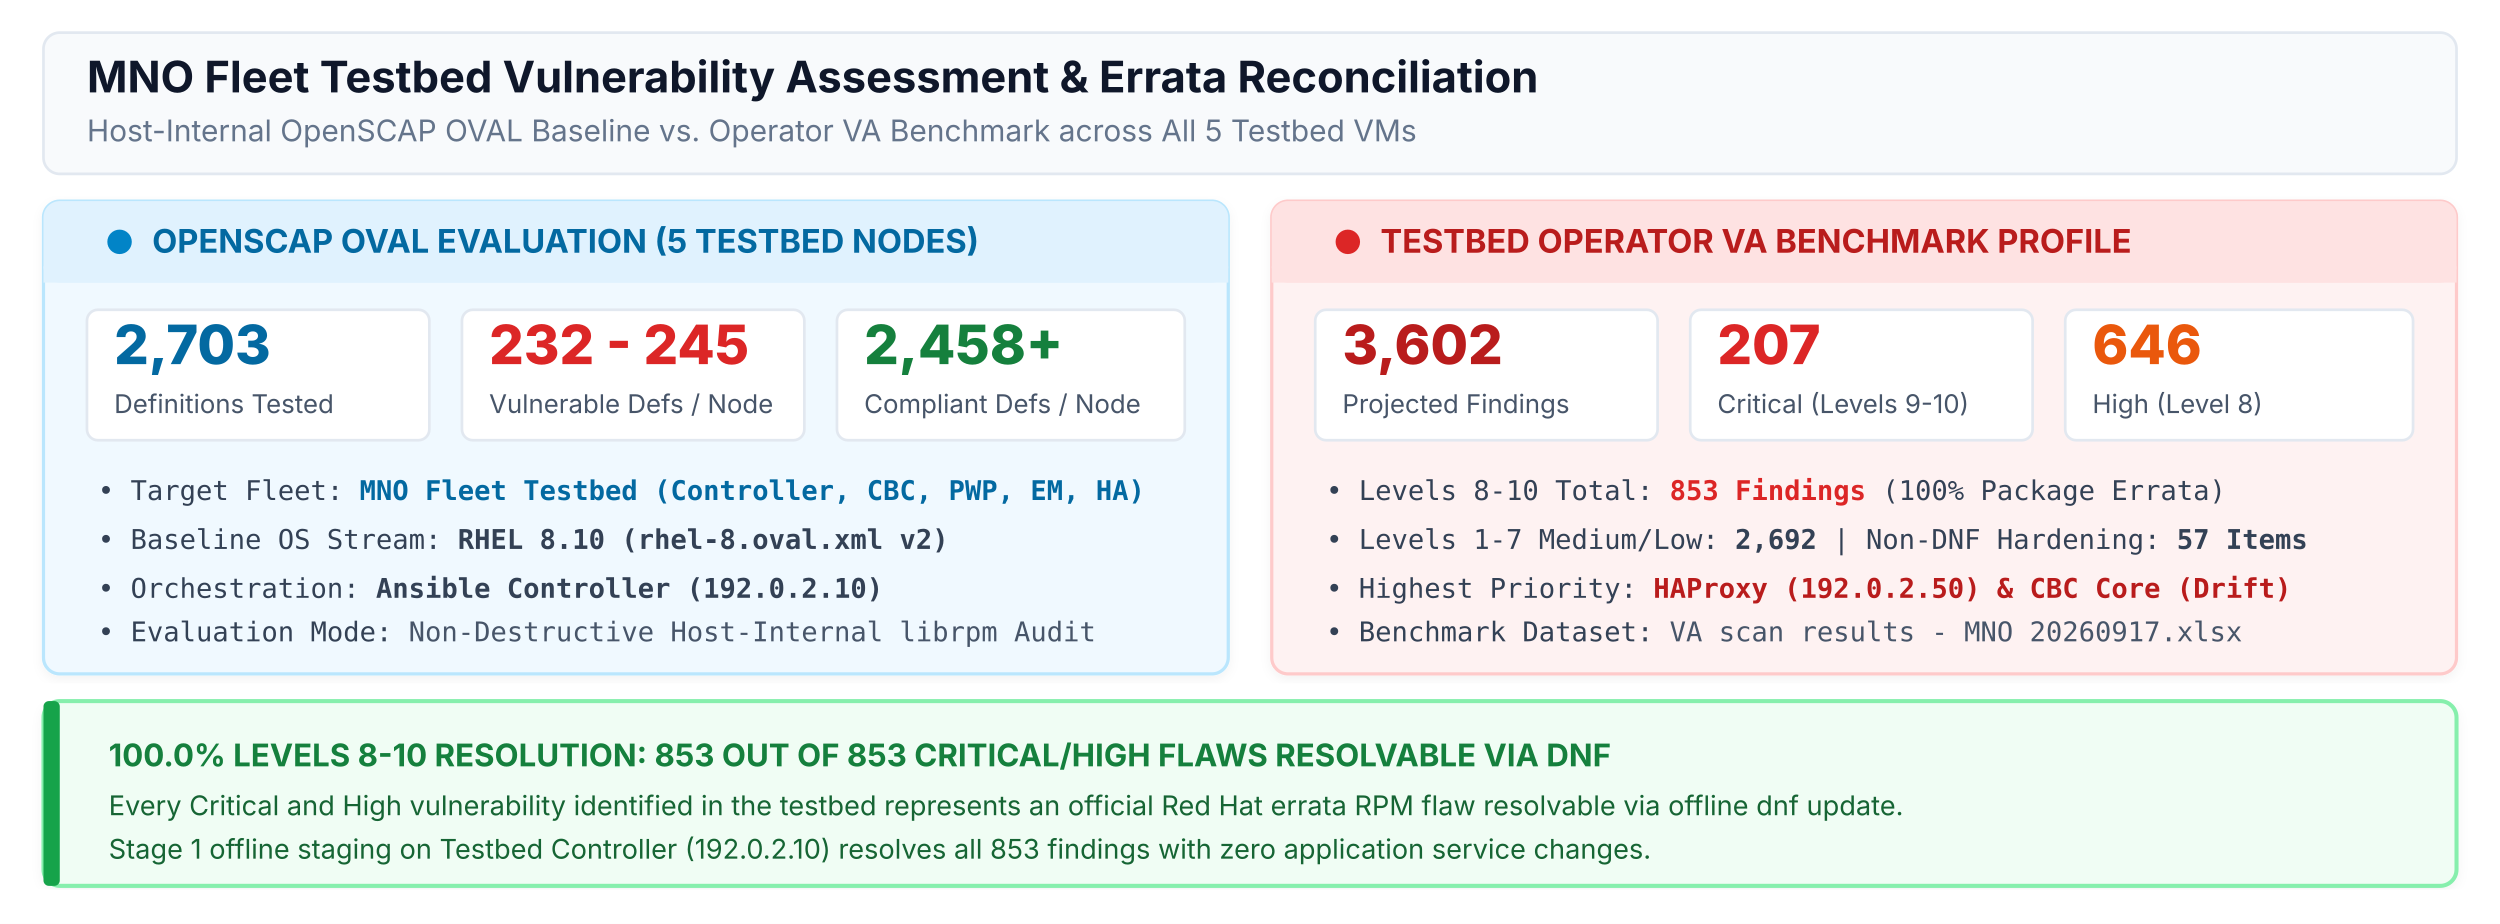
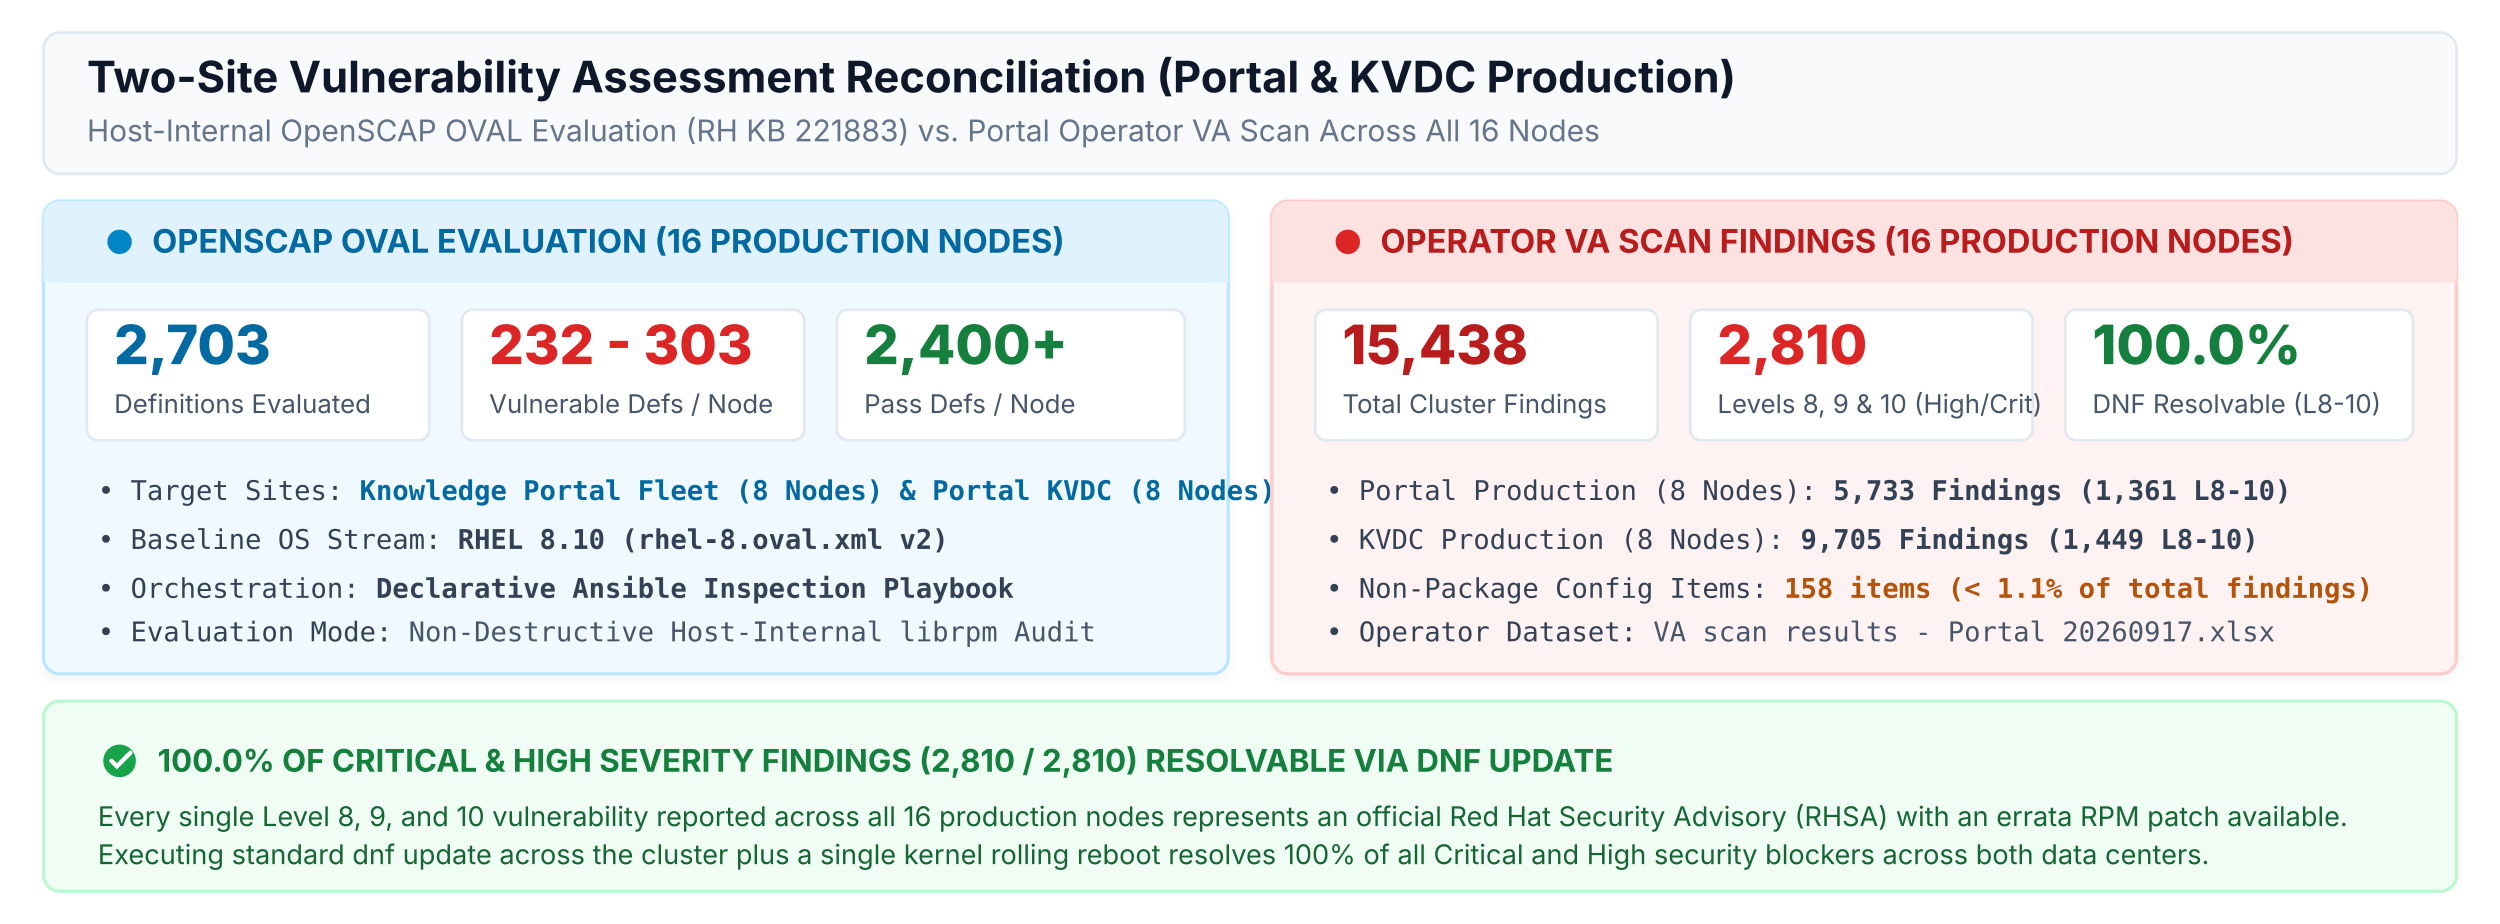
<svg xmlns="http://www.w3.org/2000/svg" viewBox="0 0 920 340" width="100%" height="100%">
  <defs>
    <style>
      .bg { fill: #FFFFFF; }
      .header-title { font-family: 'Inter', system-ui, -apple-system, sans-serif; font-size: 16px; font-weight: 700; fill: #0F172A; }
      .header-sub { font-family: 'Inter', system-ui, -apple-system, sans-serif; font-size: 11px; fill: #64748B; }
      .box-title { font-family: 'Inter', system-ui, -apple-system, sans-serif; font-size: 12px; font-weight: 700; }
      .stat-num { font-family: 'Inter', system-ui, -apple-system, sans-serif; font-size: 20px; font-weight: 800; }
      .stat-label { font-family: 'Inter', system-ui, -apple-system, sans-serif; font-size: 9.5px; fill: #475569; }
      .item-text { font-family: 'JetBrains Mono', 'Fira Code', monospace; font-size: 10px; fill: #334155; }
      .banner-title { font-family: 'Inter', system-ui, -apple-system, sans-serif; font-size: 11.5px; font-weight: 700; fill: #15803D; }
      .banner-desc { font-family: 'Inter', system-ui, -apple-system, sans-serif; font-size: 10px; fill: #166534; }
    </style>
    <filter id="card-shadow" x="-2%" y="-2%" width="104%" height="104%">
      <feDropShadow dx="0" dy="1.5" stdDeviation="2" flood-color="#0F172A" flood-opacity="0.05" />
    </filter>
  </defs>
  <rect width="920" height="340" class="bg" />
  <rect x="16" y="12" width="888" height="52" rx="6" fill="#F8FAFC" stroke="#E2E8F0" stroke-width="1" />
-   <text x="32" y="34" class="header-title">MNO Fleet Testbed Vulnerability Assessment &amp; Errata Reconciliation</text>
-   <text x="32" y="52" class="header-sub">Host-Internal OpenSCAP OVAL Baseline vs. Operator VA Benchmark across All 5 Testbed VMs</text>
+   <text x="32" y="34" class="header-title">Two-Site Vulnerability Assessment Reconciliation (Portal &amp; KVDC Production)</text>
+   <text x="32" y="52" class="header-sub">Host-Internal OpenSCAP OVAL Evaluation (RH KB 221883) vs. Portal Operator VA Scan Across All 16 Nodes</text>
  <g transform="translate(16, 74)">
    <rect width="436" height="174" rx="6" fill="#F0F9FF" stroke="#BAE6FD" stroke-width="1.2" filter="url(#card-shadow)" />
    <rect width="436" height="30" rx="6" fill="#E0F2FE" />
    <rect y="24" width="436" height="6" fill="#E0F2FE" />
    <circle cx="28" cy="15" r="4.5" fill="#0284C7" />
-     <text x="40" y="19" class="box-title" fill="#0369A1">OPENSCAP OVAL EVALUATION (5 TESTBED NODES)</text>
+     <text x="40" y="19" class="box-title" fill="#0369A1">OPENSCAP OVAL EVALUATION (16 PRODUCTION NODES)</text>
    <rect x="16" y="40" width="126" height="48" rx="4" fill="#FFFFFF" stroke="#E2E8F0" />
    <text x="26" y="60" class="stat-num" fill="#0369A1">2,703</text>
-     <text x="26" y="78" class="stat-label">Definitions Tested</text>
+     <text x="26" y="78" class="stat-label">Definitions Evaluated</text>
    <rect x="154" y="40" width="126" height="48" rx="4" fill="#FFFFFF" stroke="#E2E8F0" />
-     <text x="164" y="60" class="stat-num" fill="#DC2626">232 - 245</text>
+     <text x="164" y="60" class="stat-num" fill="#DC2626">232 - 303</text>
    <text x="164" y="78" class="stat-label">Vulnerable Defs / Node</text>
    <rect x="292" y="40" width="128" height="48" rx="4" fill="#FFFFFF" stroke="#E2E8F0" />
-     <text x="302" y="60" class="stat-num" fill="#15803D">2,458+</text>
-     <text x="302" y="78" class="stat-label">Compliant Defs / Node</text>
-     <text x="20" y="110" class="item-text">• Target Fleet: <tspan font-weight="bold" fill="#0369A1">MNO Fleet Testbed (Controller, CBC, PWP, EM, HA)</tspan>
+     <text x="302" y="60" class="stat-num" fill="#15803D">2,400+</text>
+     <text x="302" y="78" class="stat-label">Pass Defs / Node</text>
+     <text x="20" y="110" class="item-text">• Target Sites: <tspan font-weight="bold" fill="#0369A1">Knowledge Portal Fleet (8 Nodes) &amp; Portal KVDC (8 Nodes)</tspan>
    </text>
    <text x="20" y="128" class="item-text">• Baseline OS Stream: <tspan font-weight="bold">RHEL 8.10 (rhel-8.oval.xml v2)</tspan>
    </text>
-     <text x="20" y="146" class="item-text">• Orchestration: <tspan font-weight="bold">Ansible Controller (192.0.2.10)</tspan>
+     <text x="20" y="146" class="item-text">• Orchestration: <tspan font-weight="bold">Declarative Ansible Inspection Playbook</tspan>
    </text>
    <text x="20" y="162" class="item-text">• Evaluation Mode: <tspan fill="#475569">Non-Destructive Host-Internal librpm Audit</tspan>
    </text>
  </g>
  <g transform="translate(468, 74)">
    <rect width="436" height="174" rx="6" fill="#FEF2F2" stroke="#FECACA" stroke-width="1.2" filter="url(#card-shadow)" />
    <rect width="436" height="30" rx="6" fill="#FEE2E2" />
    <rect y="24" width="436" height="6" fill="#FEE2E2" />
    <circle cx="28" cy="15" r="4.5" fill="#DC2626" />
-     <text x="40" y="19" class="box-title" fill="#B91C1C">TESTBED OPERATOR VA BENCHMARK PROFILE</text>
+     <text x="40" y="19" class="box-title" fill="#B91C1C">OPERATOR VA SCAN FINDINGS (16 PRODUCTION NODES)</text>
    <rect x="16" y="40" width="126" height="48" rx="4" fill="#FFFFFF" stroke="#E2E8F0" />
-     <text x="26" y="60" class="stat-num" fill="#B91C1C">3,602</text>
-     <text x="26" y="78" class="stat-label">Projected Findings</text>
+     <text x="26" y="60" class="stat-num" fill="#B91C1C">15,438</text>
+     <text x="26" y="78" class="stat-label">Total Cluster Findings</text>
    <rect x="154" y="40" width="126" height="48" rx="4" fill="#FFFFFF" stroke="#E2E8F0" />
-     <text x="164" y="60" class="stat-num" fill="#DC2626">207</text>
-     <text x="164" y="78" class="stat-label">Critical (Levels 9-10)</text>
+     <text x="164" y="60" class="stat-num" fill="#DC2626">2,810</text>
+     <text x="164" y="78" class="stat-label">Levels 8, 9 &amp; 10 (High/Crit)</text>
    <rect x="292" y="40" width="128" height="48" rx="4" fill="#FFFFFF" stroke="#E2E8F0" />
-     <text x="302" y="60" class="stat-num" fill="#EA580C">646</text>
-     <text x="302" y="78" class="stat-label">High (Level 8)</text>
-     <text x="20" y="110" class="item-text">• Levels 8-10 Total: <tspan font-weight="bold" fill="#DC2626">853 Findings</tspan> (100% Package Errata)</text>
-     <text x="20" y="128" class="item-text">• Levels 1-7 Medium/Low: <tspan font-weight="bold">2,692</tspan> | Non-DNF Hardening: <tspan font-weight="bold">57 Items</tspan>
+     <text x="302" y="60" class="stat-num" fill="#15803D">100.0%</text>
+     <text x="302" y="78" class="stat-label">DNF Resolvable (L8-10)</text>
+     <text x="20" y="110" class="item-text">• Portal Production (8 Nodes): <tspan font-weight="bold">5,733 Findings (1,361 L8-10)</tspan>
    </text>
-     <text x="20" y="146" class="item-text">• Highest Priority: <tspan font-weight="bold" fill="#B91C1C">HAProxy (192.0.2.50) &amp; CBC Core (Drift)</tspan>
+     <text x="20" y="128" class="item-text">• KVDC Production (8 Nodes): <tspan font-weight="bold">9,705 Findings (1,449 L8-10)</tspan>
    </text>
-     <text x="20" y="162" class="item-text">• Benchmark Dataset: <tspan fill="#475569">VA scan results - MNO 20260917.xlsx</tspan>
+     <text x="20" y="146" class="item-text">• Non-Package Config Items: <tspan font-weight="bold" fill="#B45309">158 items (&lt; 1.1% of total findings)</tspan>
+     </text>
+     <text x="20" y="162" class="item-text">• Operator Dataset: <tspan fill="#475569">VA scan results - Portal 20260917.xlsx</tspan>
    </text>
  </g>
  <g transform="translate(16, 258)">
-     <rect width="888" height="68" rx="6" fill="#F0FDF4" stroke="#86EFAC" stroke-width="1.5" filter="url(#card-shadow)" />
-     <rect width="6" height="68" rx="2" fill="#16A34A" />
-     <text x="24" y="24" class="banner-title">100.0% LEVELS 8-10 RESOLUTION: 853 OUT OF 853 CRITICAL/HIGH FLAWS RESOLVABLE VIA DNF</text>
-     <text x="24" y="42" class="banner-desc">Every Critical and High vulnerability identified in the testbed represents an official Red Hat errata RPM flaw resolvable via offline dnf update.</text>
-     <text x="24" y="58" class="banner-desc">Stage 1 offline staging on Testbed Controller (192.0.2.10) resolves all 853 findings with zero application service changes.</text>
+     <rect width="888" height="70" rx="6" fill="#F0FDF4" stroke="#BBF7D0" stroke-width="1.2" />
+     <circle cx="28" cy="22" r="6" fill="#16A34A" />
+     <path d="M 25 22 L 27 24 L 32 19" stroke="#FFFFFF" stroke-width="1.6" fill="none" stroke-linecap="round" />
+     <text x="42" y="26" class="banner-title">100.0% OF CRITICAL &amp; HIGH SEVERITY FINDINGS (2,810 / 2,810) RESOLVABLE VIA DNF UPDATE</text>
+     <text x="20" y="46" class="banner-desc">Every single Level 8, 9, and 10 vulnerability reported across all 16 production nodes represents an official Red Hat Security Advisory (RHSA) with an errata RPM patch available.</text>
+     <text x="20" y="60" class="banner-desc">Executing standard dnf update across the cluster plus a single kernel rolling reboot resolves 100% of all Critical and High security blockers across both data centers.</text>
  </g>
</svg>
